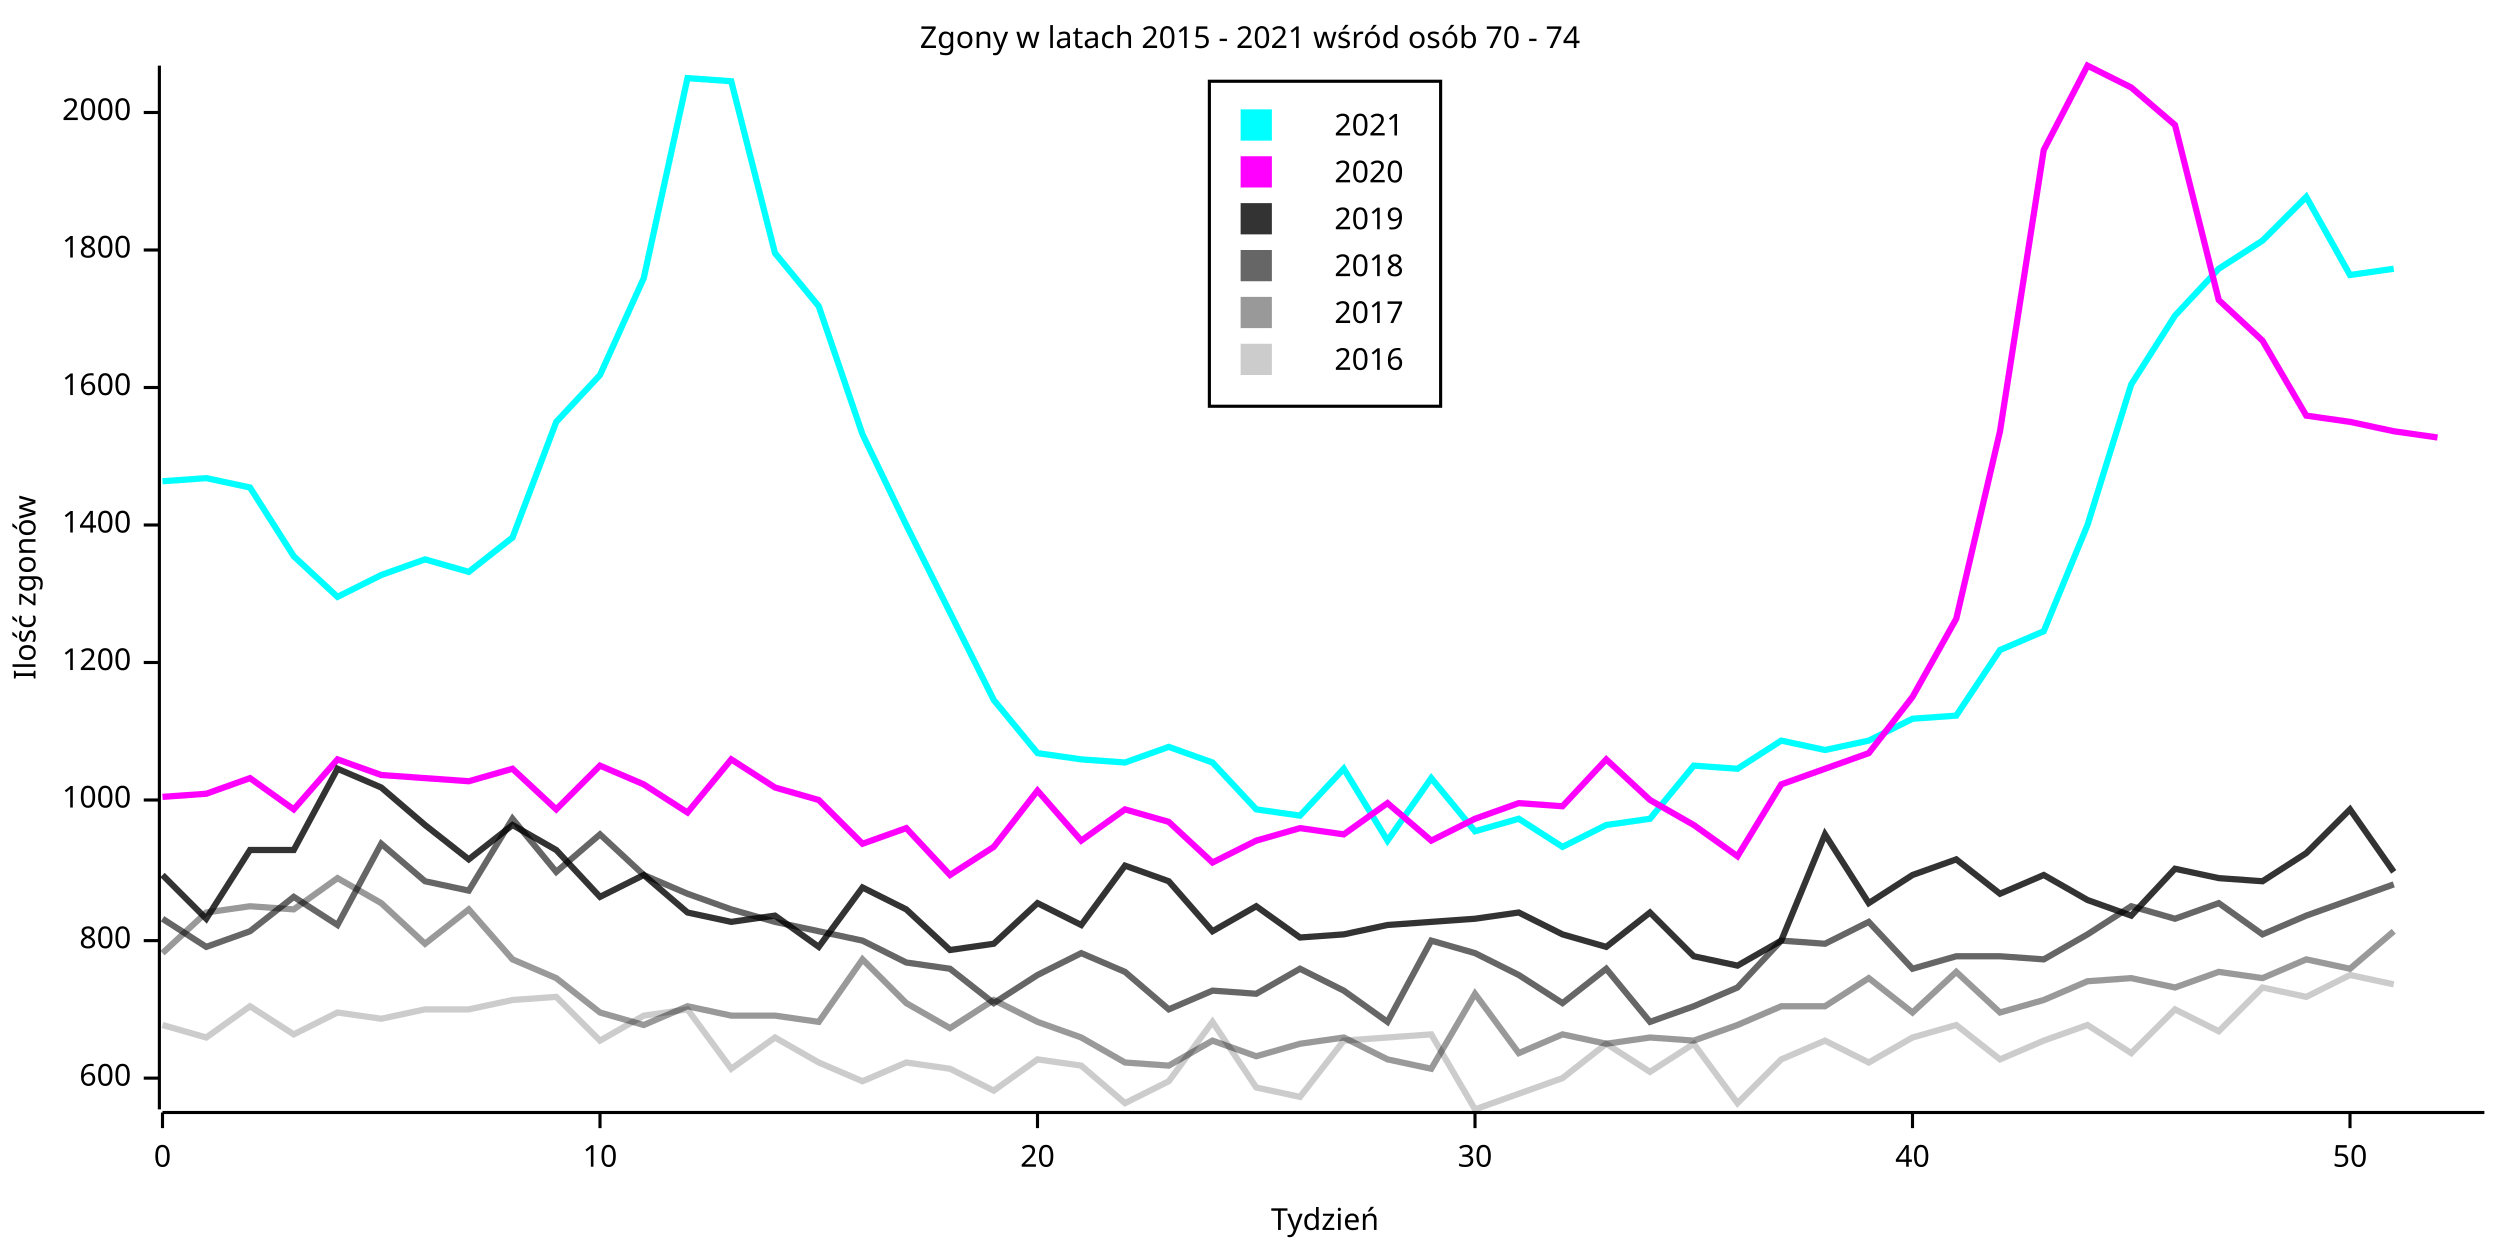
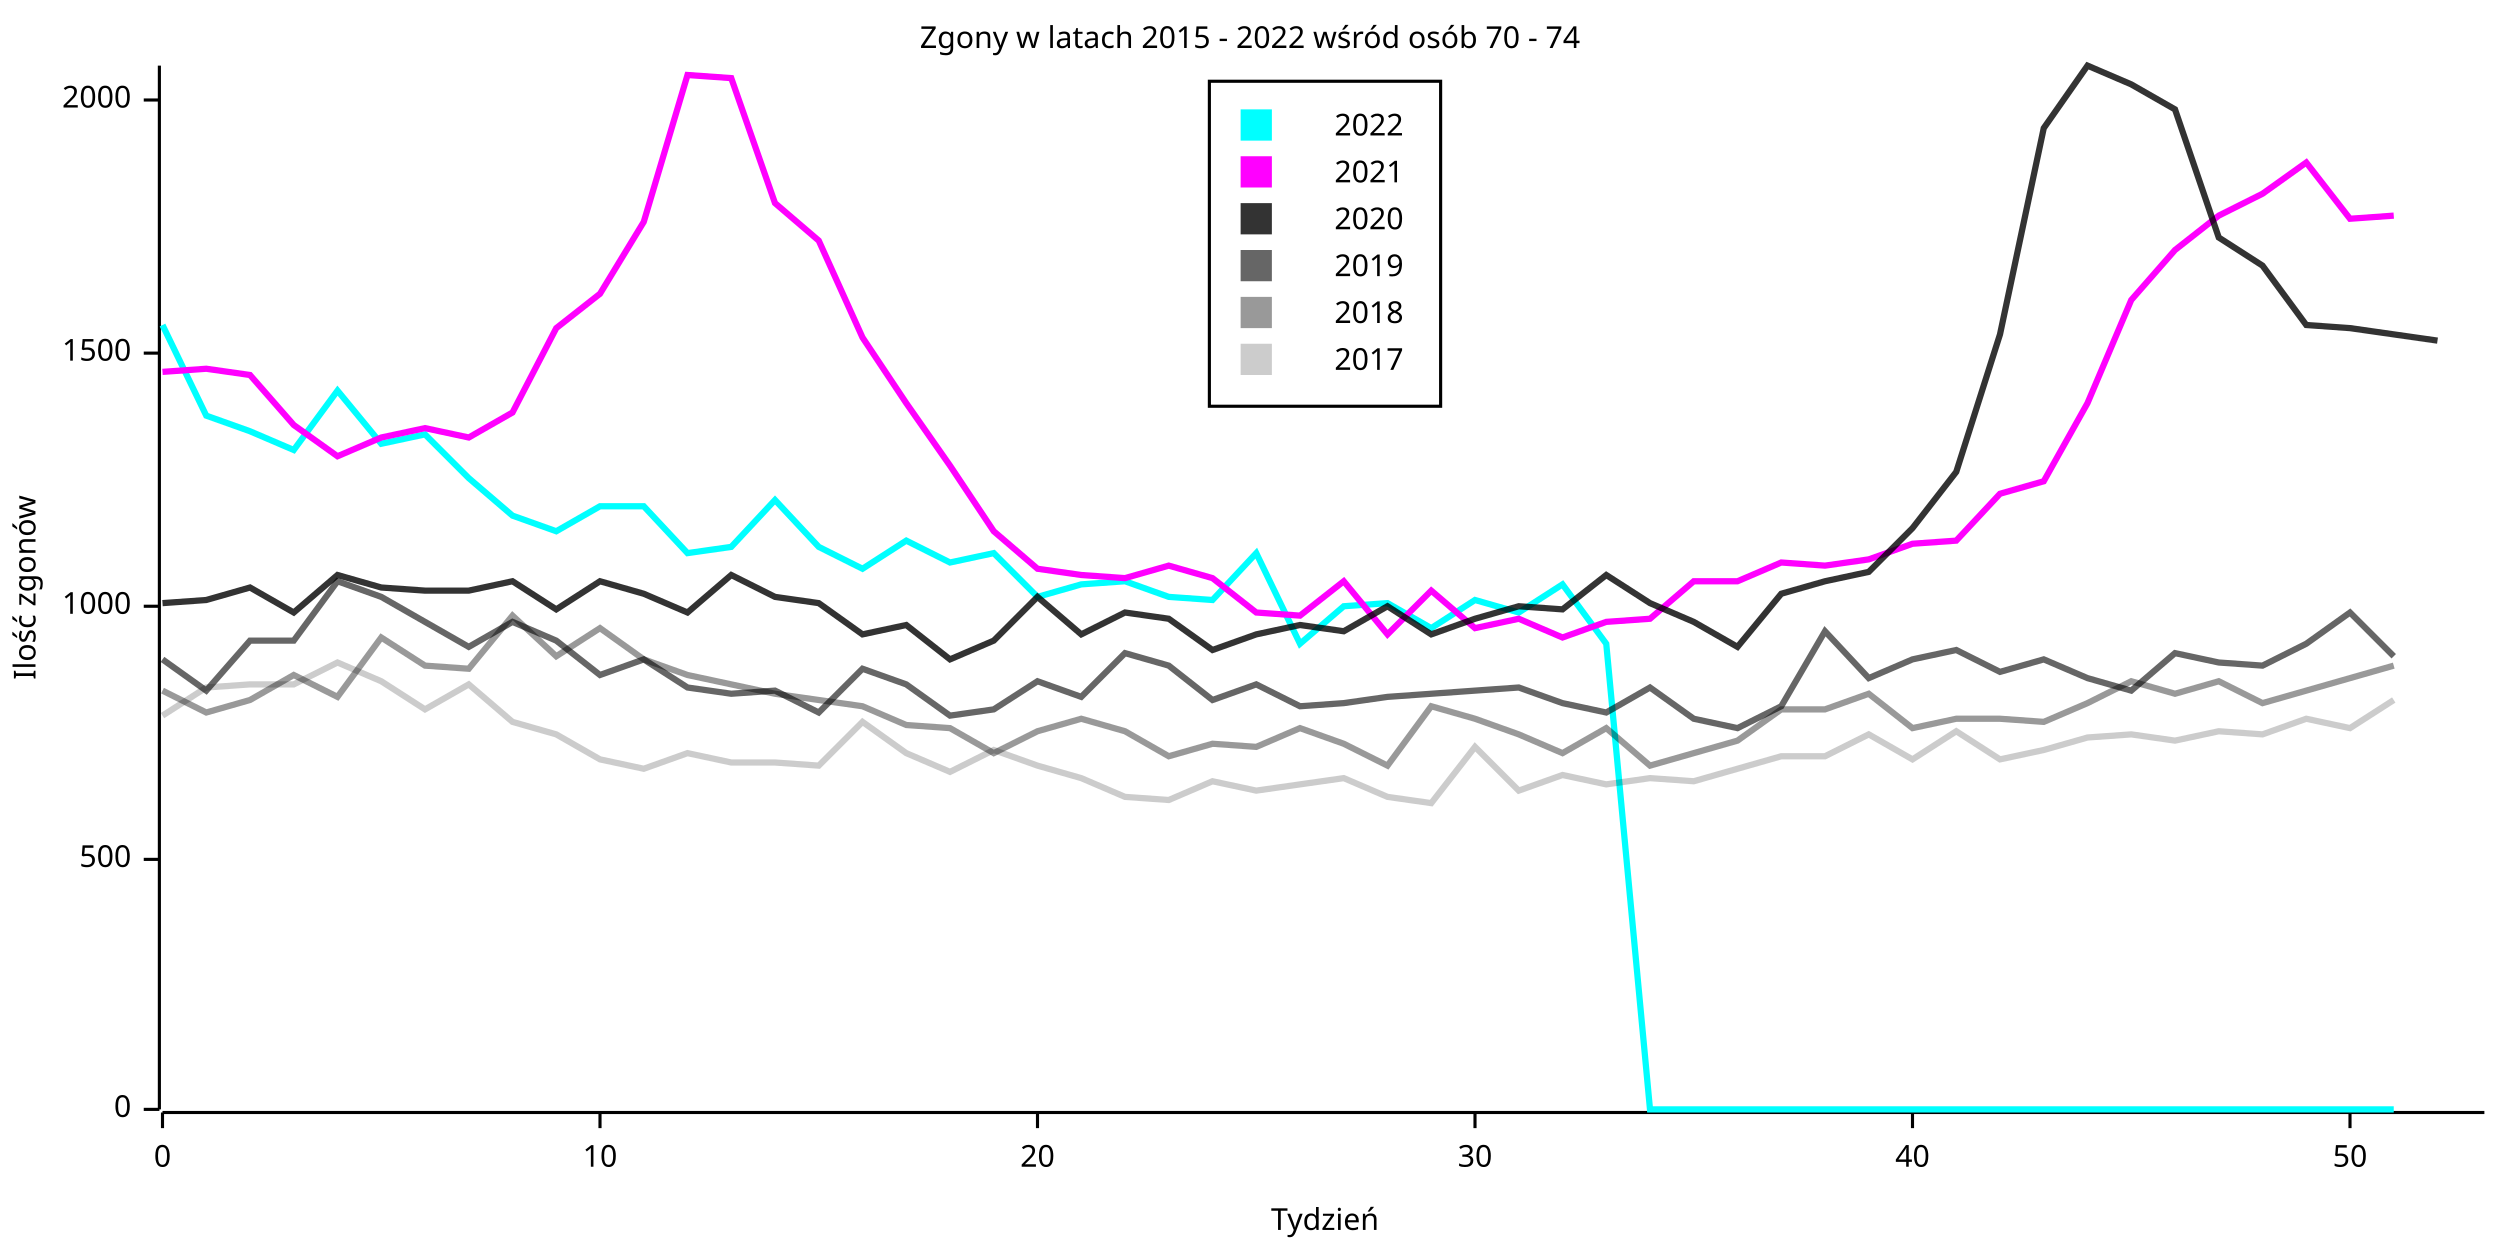
<svg xmlns="http://www.w3.org/2000/svg" width="800" height="400" viewBox="0 0 800 400">
  <rect x="0" y="0" width="800" height="400" opacity="1" fill="#FFFFFF" stroke="none" />
  <text x="400" y="8" dy="0.76em" text-anchor="middle" font-family="sans-serif" font-size="9.677" opacity="1" fill="#000000">
- Zgony w latach 2015 - 2021 wśród osób 70 - 74
+ Zgony w latach 2015 - 2022 wśród osób 70 - 74
</text>
  <text x="4" y="188" dy="0.76em" text-anchor="middle" font-family="sans-serif" font-size="9.677" opacity="1" fill="#000000" transform="rotate(270, 4, 188)">
Ilość zgonów
</text>
  <text x="424" y="396" dy="-0.5ex" text-anchor="middle" font-family="sans-serif" font-size="9.677" opacity="1" fill="#000000">
Tydzień
</text>
  <polyline fill="none" opacity="1" stroke="#000000" stroke-width="1" points="51,21 51,355 " />
-   <text x="42" y="345" dy="0.5ex" text-anchor="end" font-family="sans-serif" font-size="9.677" opacity="1" fill="#000000">
- 600
+   <text x="42" y="355" dy="0.5ex" text-anchor="end" font-family="sans-serif" font-size="9.677" opacity="1" fill="#000000">
+ 0
</text>
-   <polyline fill="none" opacity="1" stroke="#000000" stroke-width="1" points="46,345 51,345 " />
-   <text x="42" y="301" dy="0.5ex" text-anchor="end" font-family="sans-serif" font-size="9.677" opacity="1" fill="#000000">
- 800
+   <polyline fill="none" opacity="1" stroke="#000000" stroke-width="1" points="46,355 51,355 " />
+   <text x="42" y="275" dy="0.5ex" text-anchor="end" font-family="sans-serif" font-size="9.677" opacity="1" fill="#000000">
+ 500
</text>
-   <polyline fill="none" opacity="1" stroke="#000000" stroke-width="1" points="46,301 51,301 " />
-   <text x="42" y="256" dy="0.5ex" text-anchor="end" font-family="sans-serif" font-size="9.677" opacity="1" fill="#000000">
+   <polyline fill="none" opacity="1" stroke="#000000" stroke-width="1" points="46,275 51,275 " />
+   <text x="42" y="194" dy="0.5ex" text-anchor="end" font-family="sans-serif" font-size="9.677" opacity="1" fill="#000000">
1000
</text>
-   <polyline fill="none" opacity="1" stroke="#000000" stroke-width="1" points="46,256 51,256 " />
-   <text x="42" y="212" dy="0.5ex" text-anchor="end" font-family="sans-serif" font-size="9.677" opacity="1" fill="#000000">
- 1200
+   <polyline fill="none" opacity="1" stroke="#000000" stroke-width="1" points="46,194 51,194 " />
+   <text x="42" y="113" dy="0.5ex" text-anchor="end" font-family="sans-serif" font-size="9.677" opacity="1" fill="#000000">
+ 1500
</text>
-   <polyline fill="none" opacity="1" stroke="#000000" stroke-width="1" points="46,212 51,212 " />
-   <text x="42" y="168" dy="0.5ex" text-anchor="end" font-family="sans-serif" font-size="9.677" opacity="1" fill="#000000">
- 1400
- </text>
-   <polyline fill="none" opacity="1" stroke="#000000" stroke-width="1" points="46,168 51,168 " />
-   <text x="42" y="124" dy="0.5ex" text-anchor="end" font-family="sans-serif" font-size="9.677" opacity="1" fill="#000000">
- 1600
- </text>
-   <polyline fill="none" opacity="1" stroke="#000000" stroke-width="1" points="46,124 51,124 " />
-   <text x="42" y="80" dy="0.5ex" text-anchor="end" font-family="sans-serif" font-size="9.677" opacity="1" fill="#000000">
- 1800
- </text>
-   <polyline fill="none" opacity="1" stroke="#000000" stroke-width="1" points="46,80 51,80 " />
-   <text x="42" y="36" dy="0.5ex" text-anchor="end" font-family="sans-serif" font-size="9.677" opacity="1" fill="#000000">
+   <polyline fill="none" opacity="1" stroke="#000000" stroke-width="1" points="46,113 51,113 " />
+   <text x="42" y="32" dy="0.5ex" text-anchor="end" font-family="sans-serif" font-size="9.677" opacity="1" fill="#000000">
2000
</text>
-   <polyline fill="none" opacity="1" stroke="#000000" stroke-width="1" points="46,36 51,36 " />
+   <polyline fill="none" opacity="1" stroke="#000000" stroke-width="1" points="46,32 51,32 " />
  <polyline fill="none" opacity="1" stroke="#000000" stroke-width="1" points="52,356 795,356 " />
  <text x="52" y="366" dy="0.76em" text-anchor="middle" font-family="sans-serif" font-size="9.677" opacity="1" fill="#000000">
0
</text>
  <polyline fill="none" opacity="1" stroke="#000000" stroke-width="1" points="52,356 52,361 " />
  <text x="192" y="366" dy="0.76em" text-anchor="middle" font-family="sans-serif" font-size="9.677" opacity="1" fill="#000000">
10
</text>
  <polyline fill="none" opacity="1" stroke="#000000" stroke-width="1" points="192,356 192,361 " />
  <text x="332" y="366" dy="0.76em" text-anchor="middle" font-family="sans-serif" font-size="9.677" opacity="1" fill="#000000">
20
</text>
  <polyline fill="none" opacity="1" stroke="#000000" stroke-width="1" points="332,356 332,361 " />
  <text x="472" y="366" dy="0.76em" text-anchor="middle" font-family="sans-serif" font-size="9.677" opacity="1" fill="#000000">
30
</text>
  <polyline fill="none" opacity="1" stroke="#000000" stroke-width="1" points="472,356 472,361 " />
  <text x="612" y="366" dy="0.76em" text-anchor="middle" font-family="sans-serif" font-size="9.677" opacity="1" fill="#000000">
40
</text>
  <polyline fill="none" opacity="1" stroke="#000000" stroke-width="1" points="612,356 612,361 " />
  <text x="752" y="366" dy="0.76em" text-anchor="middle" font-family="sans-serif" font-size="9.677" opacity="1" fill="#000000">
50
</text>
  <polyline fill="none" opacity="1" stroke="#000000" stroke-width="1" points="752,356 752,361 " />
-   <polyline fill="none" opacity="1" stroke="#00FFFF" stroke-width="2" points="52,154 66,153 80,156 94,178 108,191 122,184 136,179 150,183 164,172 178,135 192,120 206,89 220,25 234,26 248,81 262,98 276,139 290,168 304,196 318,224 332,241 346,243 360,244 374,239 388,244 402,259 416,261 430,246 444,269 458,249 472,266 486,262 500,271 514,264 528,262 542,245 556,246 570,237 584,240 598,237 612,230 626,229 640,208 654,202 668,168 682,123 696,101 710,86 724,77 738,63 752,88 766,86 " />
-   <polyline fill="none" opacity="1" stroke="#FF00FF" stroke-width="2" points="52,255 66,254 80,249 94,259 108,243 122,248 136,249 150,250 164,246 178,259 192,245 206,251 220,260 234,243 248,252 262,256 276,270 290,265 304,280 318,271 332,253 346,269 360,259 374,263 388,276 402,269 416,265 430,267 444,257 458,269 472,262 486,257 500,258 514,243 528,256 542,264 556,274 570,251 584,246 598,241 612,223 626,198 640,138 654,48 668,21 682,28 696,40 710,96 724,109 738,133 752,135 766,138 780,140 " />
-   <polyline fill="none" opacity="0.8" stroke="#000000" stroke-width="2" points="52,280 66,294 80,272 94,272 108,246 122,252 136,264 150,275 164,264 178,272 192,287 206,280 220,292 234,295 248,293 262,303 276,284 290,291 304,304 318,302 332,289 346,296 360,277 374,282 388,298 402,290 416,300 430,299 444,296 458,295 472,294 486,292 500,299 514,303 528,292 542,306 556,309 570,301 584,267 598,289 612,280 626,275 640,286 654,280 668,288 682,293 696,278 710,281 724,282 738,273 752,259 766,279 " />
-   <polyline fill="none" opacity="0.6" stroke="#000000" stroke-width="2" points="52,294 66,303 80,298 94,287 108,296 122,270 136,282 150,285 164,262 178,279 192,267 206,280 220,286 234,291 248,295 262,298 276,301 290,308 304,310 318,321 332,312 346,305 360,311 374,323 388,317 402,318 416,310 430,317 444,327 458,301 472,305 486,312 500,321 514,310 528,327 542,322 556,316 570,301 584,302 598,295 612,310 626,306 640,306 654,307 668,299 682,290 696,294 710,289 724,299 738,293 752,288 766,283 " />
-   <polyline fill="none" opacity="0.4" stroke="#000000" stroke-width="2" points="52,305 66,292 80,290 94,291 108,281 122,289 136,302 150,291 164,307 178,313 192,324 206,328 220,322 234,325 248,325 262,327 276,307 290,321 304,329 318,320 332,327 346,332 360,340 374,341 388,333 402,338 416,334 430,332 444,339 458,342 472,318 486,337 500,331 514,334 528,332 542,333 556,328 570,322 584,322 598,313 612,324 626,311 640,324 654,320 668,314 682,313 696,316 710,311 724,313 738,307 752,310 766,298 " />
-   <polyline fill="none" opacity="0.2" stroke="#000000" stroke-width="2" points="52,328 66,332 80,322 94,331 108,324 122,326 136,323 150,323 164,320 178,319 192,333 206,325 220,323 234,342 248,332 262,340 276,346 290,340 304,342 318,349 332,339 346,341 360,353 374,346 388,327 402,348 416,351 430,333 444,332 458,331 472,355 486,350 500,345 514,334 528,343 542,334 556,353 570,339 584,333 598,340 612,332 626,328 640,339 654,333 668,328 682,337 696,323 710,330 724,316 738,319 752,312 766,315 " />
+   <polyline fill="none" opacity="1" stroke="#00FFFF" stroke-width="2" points="52,104 66,133 80,138 94,144 108,125 122,142 136,139 150,153 164,165 178,170 192,162 206,162 220,177 234,175 248,160 262,175 276,182 290,173 304,180 318,177 332,191 346,187 360,186 374,191 388,192 402,177 416,206 430,194 444,193 458,201 472,192 486,196 500,187 514,206 528,355 542,355 556,355 570,355 584,355 598,355 612,355 626,355 640,355 654,355 668,355 682,355 696,355 710,355 724,355 738,355 752,355 766,355 " />
+   <polyline fill="none" opacity="1" stroke="#FF00FF" stroke-width="2" points="52,119 66,118 80,120 94,136 108,146 122,140 136,137 150,140 164,132 178,105 192,94 206,71 220,24 234,25 248,65 262,77 276,108 290,129 304,149 318,170 332,182 346,184 360,185 374,181 388,185 402,196 416,197 430,186 444,203 458,189 472,201 486,198 500,204 514,199 528,198 542,186 556,186 570,180 584,181 598,179 612,174 626,173 640,158 654,154 668,129 682,96 696,80 710,69 724,62 738,52 752,70 766,69 " />
+   <polyline fill="none" opacity="0.8" stroke="#000000" stroke-width="2" points="52,193 66,192 80,188 94,196 108,184 122,188 136,189 150,189 164,186 178,195 192,186 206,190 220,196 234,184 248,191 262,193 276,203 290,200 304,211 318,205 332,191 346,203 360,196 374,198 388,208 402,203 416,200 430,202 444,194 458,203 472,198 486,194 500,195 514,184 528,193 542,199 556,207 570,190 584,186 598,183 612,169 626,151 640,107 654,41 668,21 682,27 696,35 710,76 724,85 738,104 752,105 766,107 780,109 " />
+   <polyline fill="none" opacity="0.6" stroke="#000000" stroke-width="2" points="52,211 66,221 80,205 94,205 108,186 122,191 136,199 150,207 164,199 178,205 192,216 206,211 220,220 234,222 248,221 262,228 276,214 290,219 304,229 318,227 332,218 346,223 360,209 374,213 388,224 402,219 416,226 430,225 444,223 458,222 472,221 486,220 500,225 514,228 528,220 542,230 556,233 570,226 584,202 598,217 612,211 626,208 640,215 654,211 668,217 682,221 696,209 710,212 724,213 738,206 752,196 766,210 " />
+   <polyline fill="none" opacity="0.4" stroke="#000000" stroke-width="2" points="52,221 66,228 80,224 94,216 108,223 122,204 136,213 150,214 164,197 178,210 192,201 206,211 220,216 234,219 248,222 262,224 276,226 290,232 304,233 318,241 332,234 346,230 360,234 374,242 388,238 402,239 416,233 430,238 444,245 458,226 472,230 486,235 500,241 514,233 528,245 542,241 556,237 570,227 584,227 598,222 612,233 626,230 640,230 654,231 668,225 682,218 696,222 710,218 724,225 738,221 752,217 766,213 " />
+   <polyline fill="none" opacity="0.2" stroke="#000000" stroke-width="2" points="52,229 66,220 80,219 94,219 108,212 122,218 136,227 150,219 164,231 178,235 192,243 206,246 220,241 234,244 248,244 262,245 276,231 290,241 304,247 318,240 332,245 346,249 360,255 374,256 388,250 402,253 416,251 430,249 444,255 458,257 472,239 486,253 500,248 514,251 528,249 542,250 556,246 570,242 584,242 598,235 612,243 626,234 640,243 654,240 668,236 682,235 696,237 710,234 724,235 738,230 752,233 766,224 " />
  <rect x="387" y="26" width="74" height="104" opacity="1" fill="none" stroke="#000000" />
  <text x="427" y="36" dy="0.76em" text-anchor="start" font-family="sans-serif" font-size="9.677" opacity="1" fill="#000000">
+ 2022
+ </text>
+   <text x="427" y="51" dy="0.76em" text-anchor="start" font-family="sans-serif" font-size="9.677" opacity="1" fill="#000000">
2021
</text>
-   <text x="427" y="51" dy="0.76em" text-anchor="start" font-family="sans-serif" font-size="9.677" opacity="1" fill="#000000">
+   <text x="427" y="66" dy="0.76em" text-anchor="start" font-family="sans-serif" font-size="9.677" opacity="1" fill="#000000">
2020
</text>
-   <text x="427" y="66" dy="0.76em" text-anchor="start" font-family="sans-serif" font-size="9.677" opacity="1" fill="#000000">
+   <text x="427" y="81" dy="0.76em" text-anchor="start" font-family="sans-serif" font-size="9.677" opacity="1" fill="#000000">
2019
</text>
-   <text x="427" y="81" dy="0.76em" text-anchor="start" font-family="sans-serif" font-size="9.677" opacity="1" fill="#000000">
+   <text x="427" y="96" dy="0.76em" text-anchor="start" font-family="sans-serif" font-size="9.677" opacity="1" fill="#000000">
2018
</text>
-   <text x="427" y="96" dy="0.76em" text-anchor="start" font-family="sans-serif" font-size="9.677" opacity="1" fill="#000000">
+   <text x="427" y="111" dy="0.76em" text-anchor="start" font-family="sans-serif" font-size="9.677" opacity="1" fill="#000000">
2017
- </text>
-   <text x="427" y="111" dy="0.76em" text-anchor="start" font-family="sans-serif" font-size="9.677" opacity="1" fill="#000000">
- 2016
</text>
  <rect x="397" y="35" width="10" height="10" opacity="1" fill="#00FFFF" stroke="none" />
  <rect x="397" y="50" width="10" height="10" opacity="1" fill="#FF00FF" stroke="none" />
  <rect x="397" y="65" width="10" height="10" opacity="0.8" fill="#000000" stroke="none" />
  <rect x="397" y="80" width="10" height="10" opacity="0.6" fill="#000000" stroke="none" />
  <rect x="397" y="95" width="10" height="10" opacity="0.4" fill="#000000" stroke="none" />
  <rect x="397" y="110" width="10" height="10" opacity="0.2" fill="#000000" stroke="none" />
</svg>
